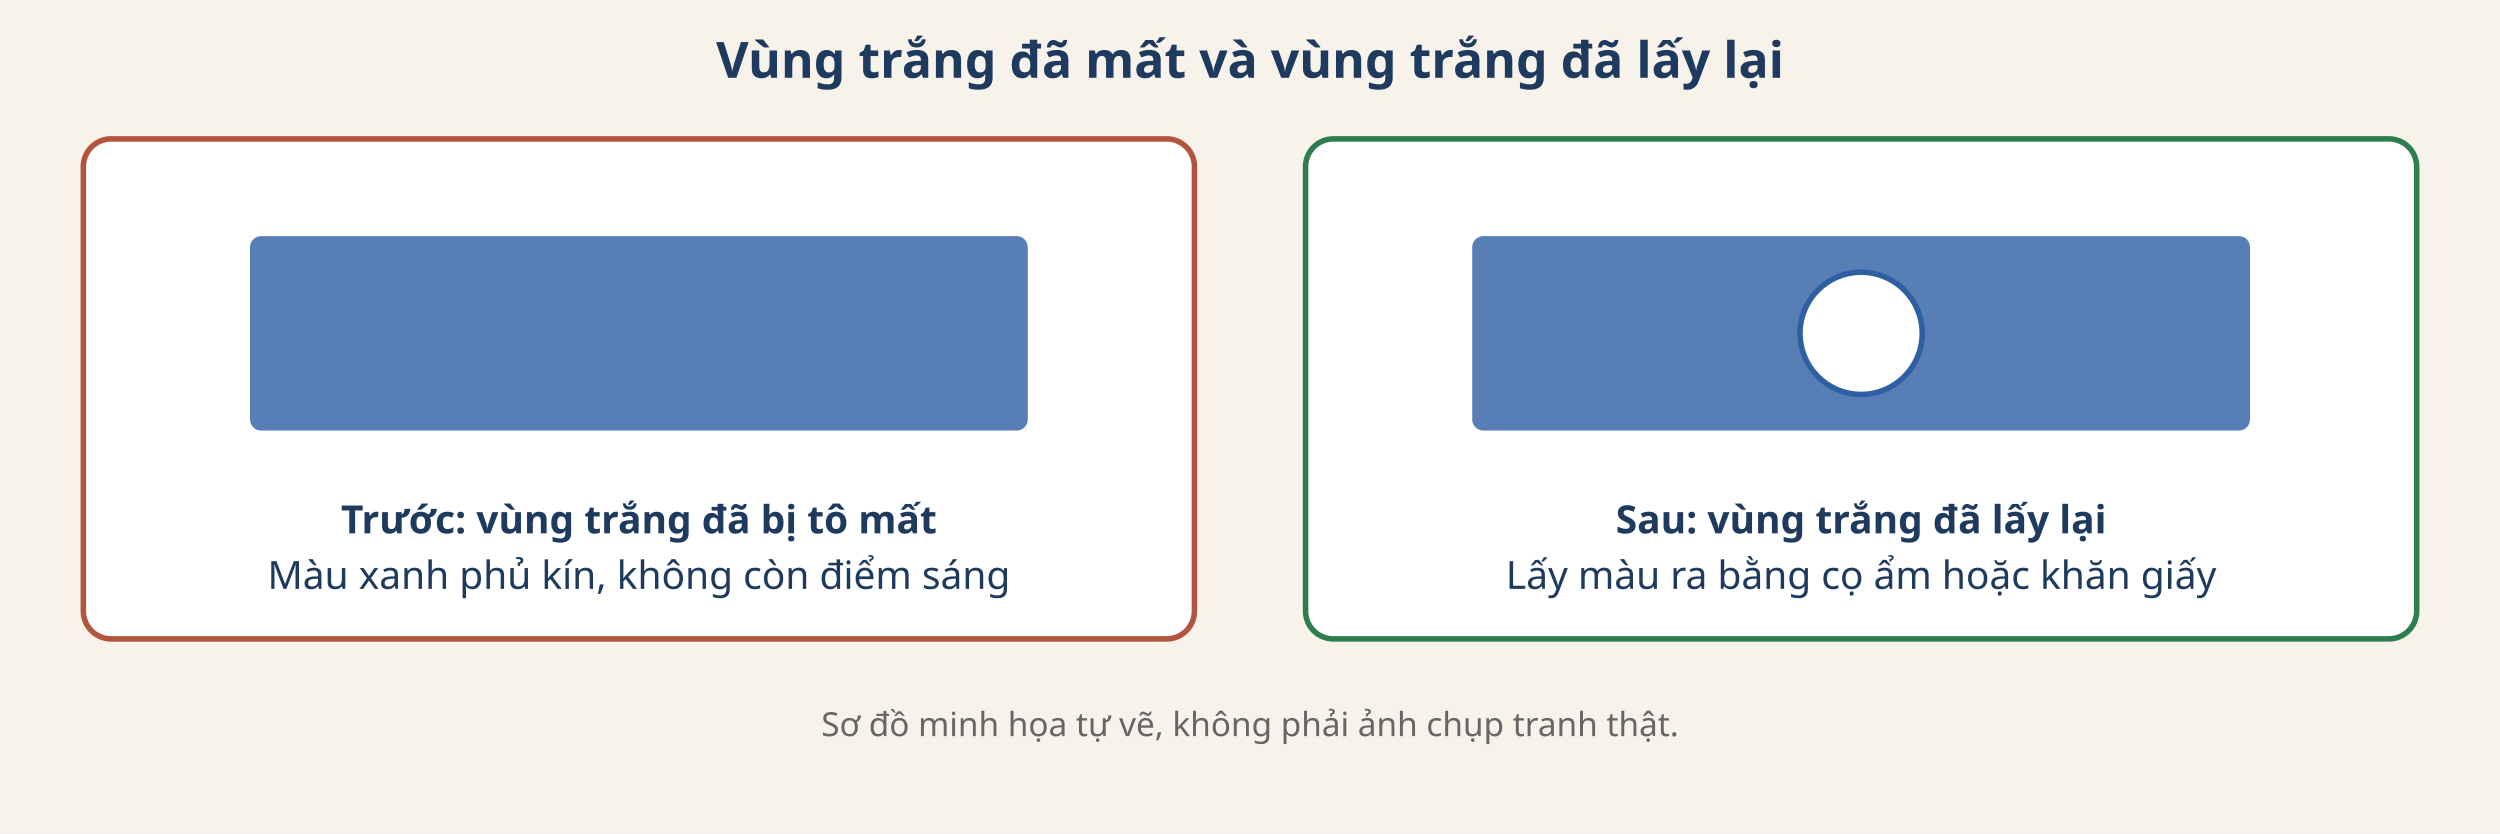
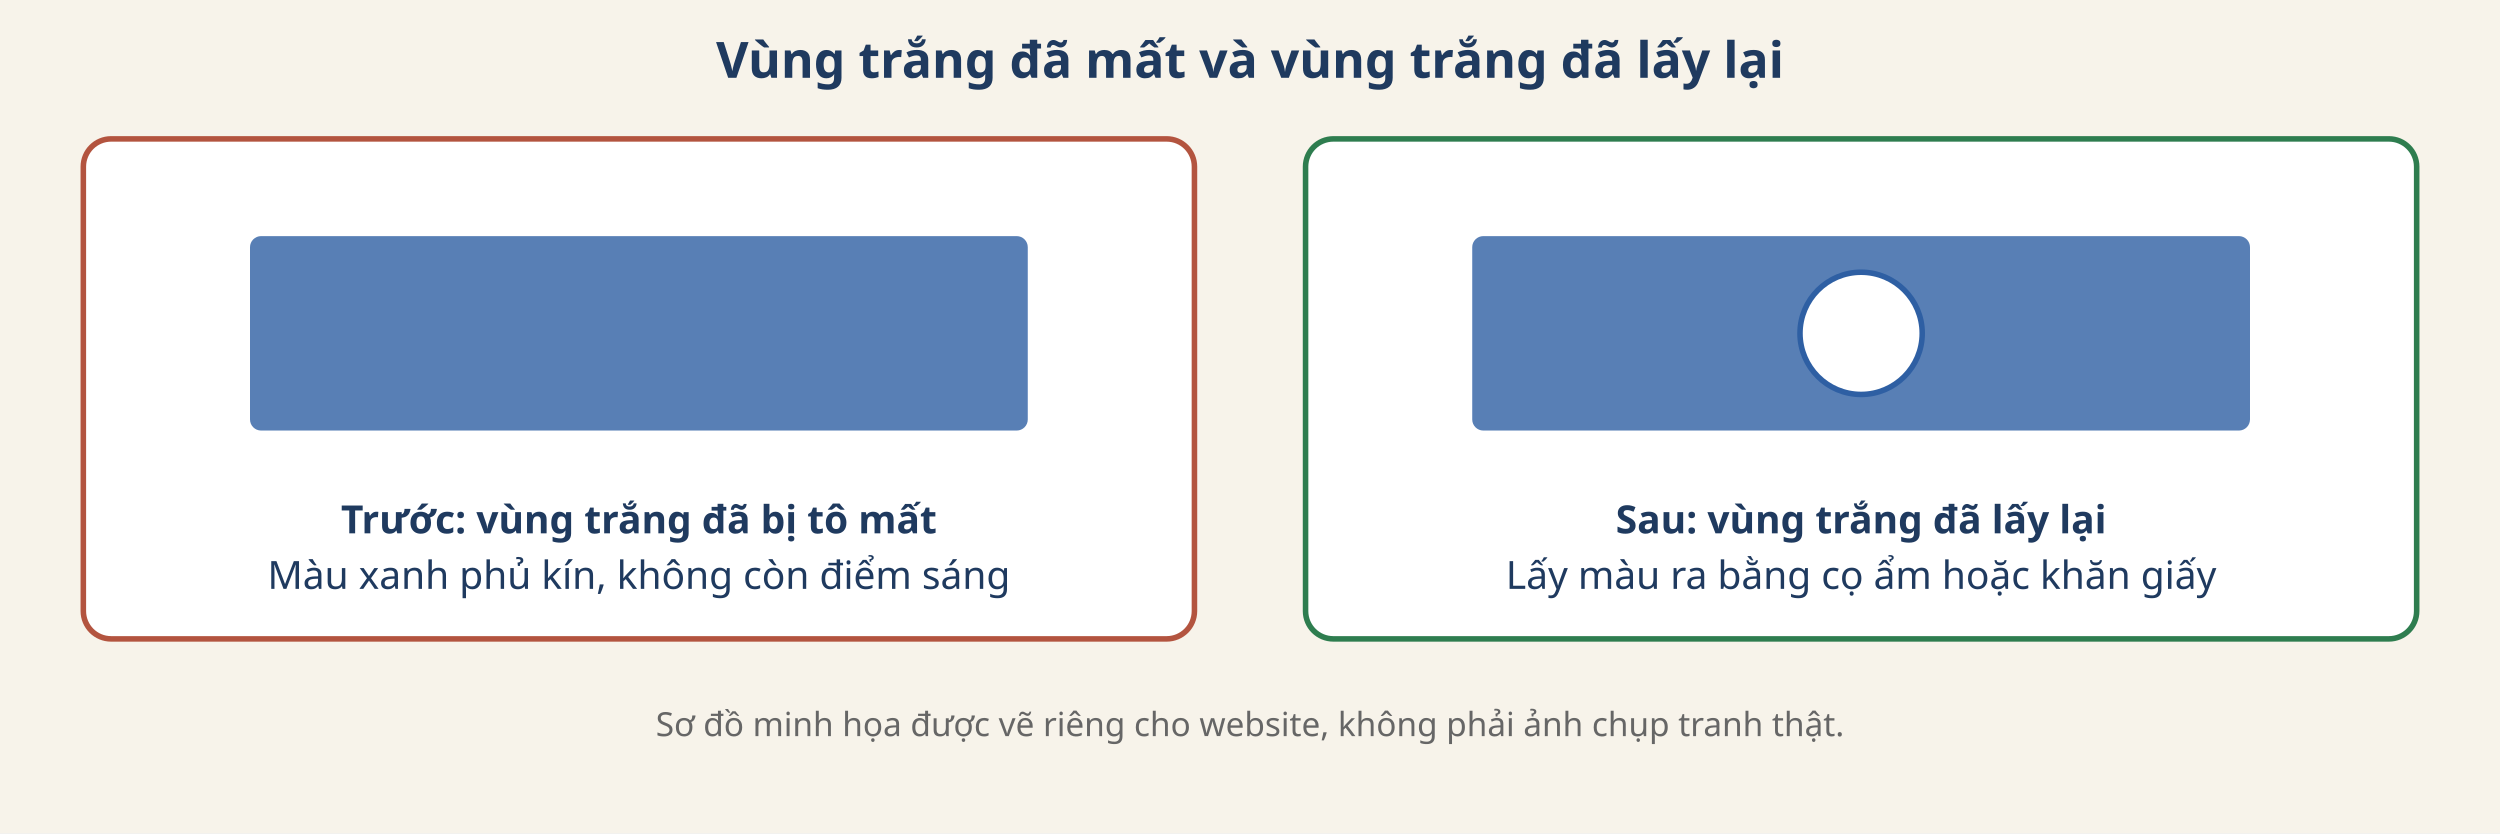
<svg xmlns="http://www.w3.org/2000/svg" width="900" height="300" viewBox="0 0 900 300" role="img" aria-label="Sơ đồ vùng trắng đã bị tô mất và vùng trắng đã lấy lại sau khi sửa">
  <rect width="900" height="300" fill="#f7f3ea" />
  <text x="450" y="28" text-anchor="middle" font-family="sans-serif" font-size="18" font-weight="bold" fill="#1f3a5f">Vùng trắng đã mất và vùng trắng đã lấy lại</text>
  <g font-family="sans-serif" font-size="14" fill="#1f3a5f">
    <rect x="30" y="50" width="400" height="180" rx="10" fill="#ffffff" stroke="#b3543f" stroke-width="2" />
    <rect x="90" y="85" width="280" height="70" rx="4" fill="#2e5fa3" opacity="0.8" />
    <text x="230" y="192" text-anchor="middle" font-weight="bold">Trước: vùng trắng đã bị tô mất</text>
    <text x="230" y="212" text-anchor="middle">Màu xanh phủ kín, không còn điểm sáng</text>
    <rect x="470" y="50" width="400" height="180" rx="10" fill="#ffffff" stroke="#2e7d4f" stroke-width="2" />
    <rect x="530" y="85" width="280" height="70" rx="4" fill="#2e5fa3" opacity="0.8" />
    <circle cx="670" cy="120" r="22" fill="#ffffff" stroke="#2e5fa3" stroke-width="2" />
    <text x="670" y="192" text-anchor="middle" font-weight="bold">Sau: vùng trắng đã lấy lại</text>
    <text x="670" y="212" text-anchor="middle">Lấy màu ra bằng cọ ẩm hoặc khăn giấy</text>
  </g>
-   <text x="450" y="265" text-anchor="middle" font-family="sans-serif" font-size="12" fill="#666666">Sơ đồ minh họa tự vẽ, không phải ảnh chụp tranh thật.</text>
+   <text x="450" y="265" text-anchor="middle" font-family="sans-serif" font-size="12" fill="#666666">Sơ đồ minh họa được vẽ riêng cho website, không phải ảnh chụp tranh thật.</text>
</svg>
